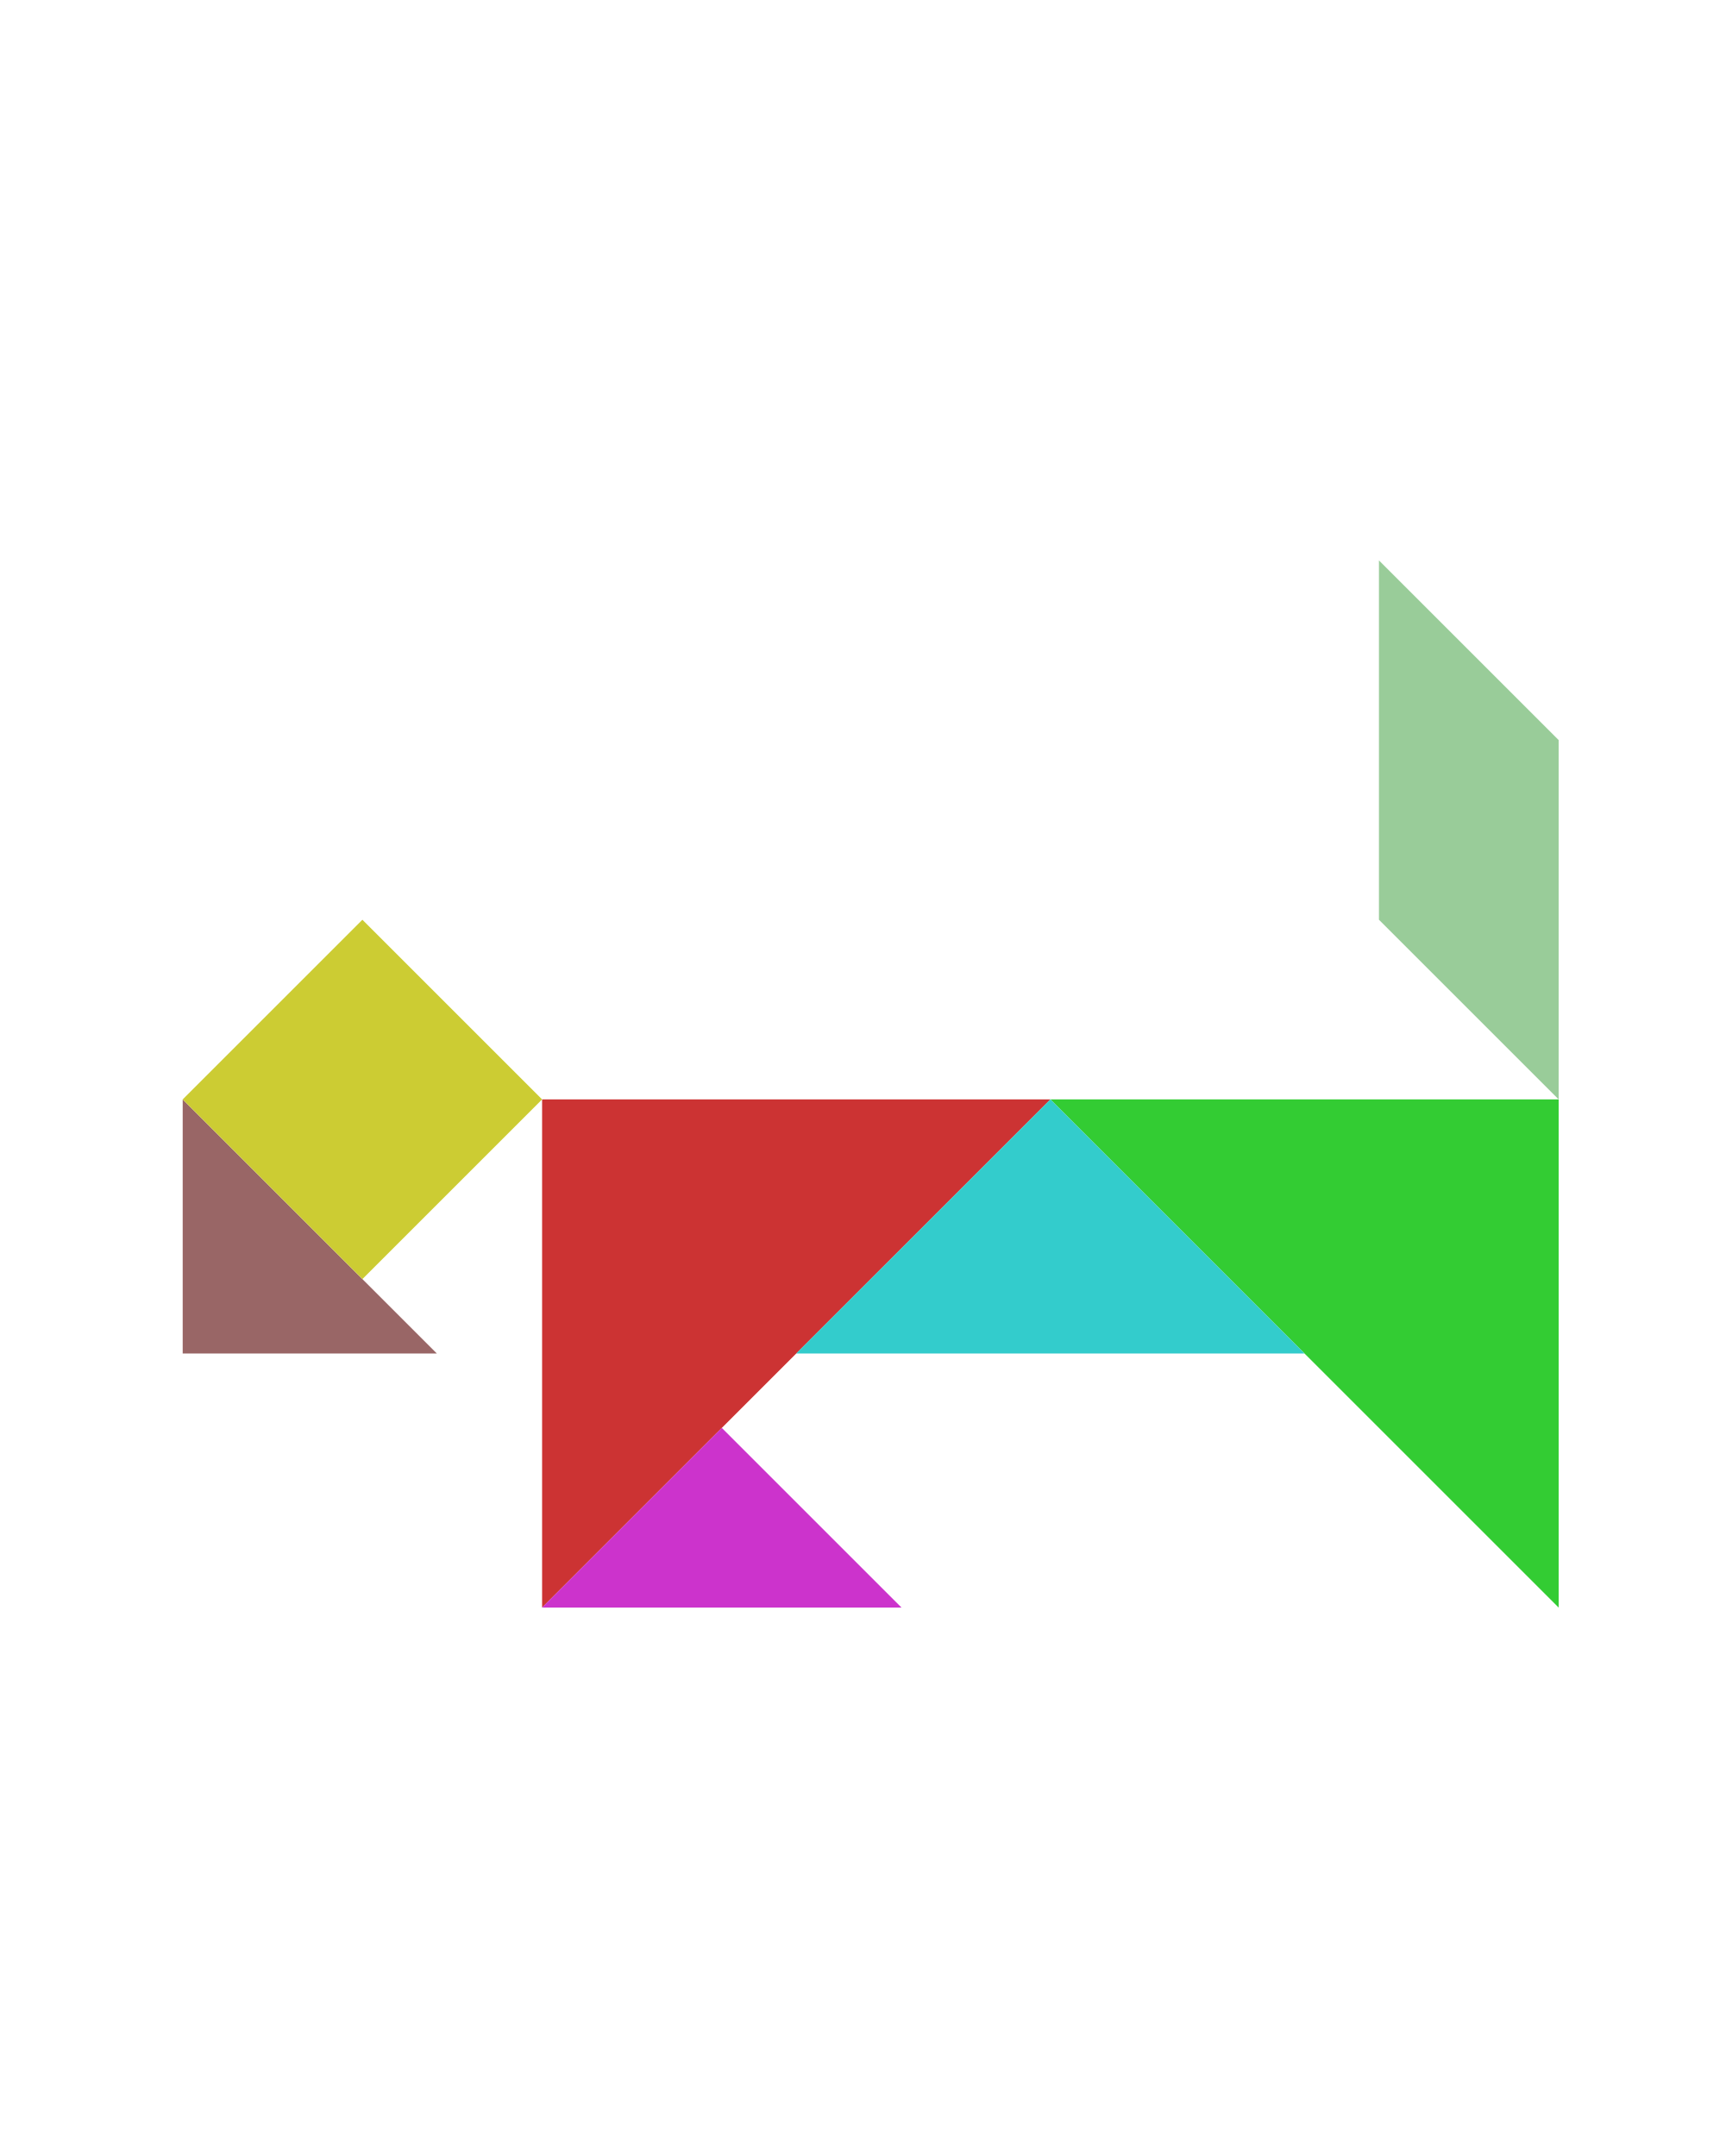
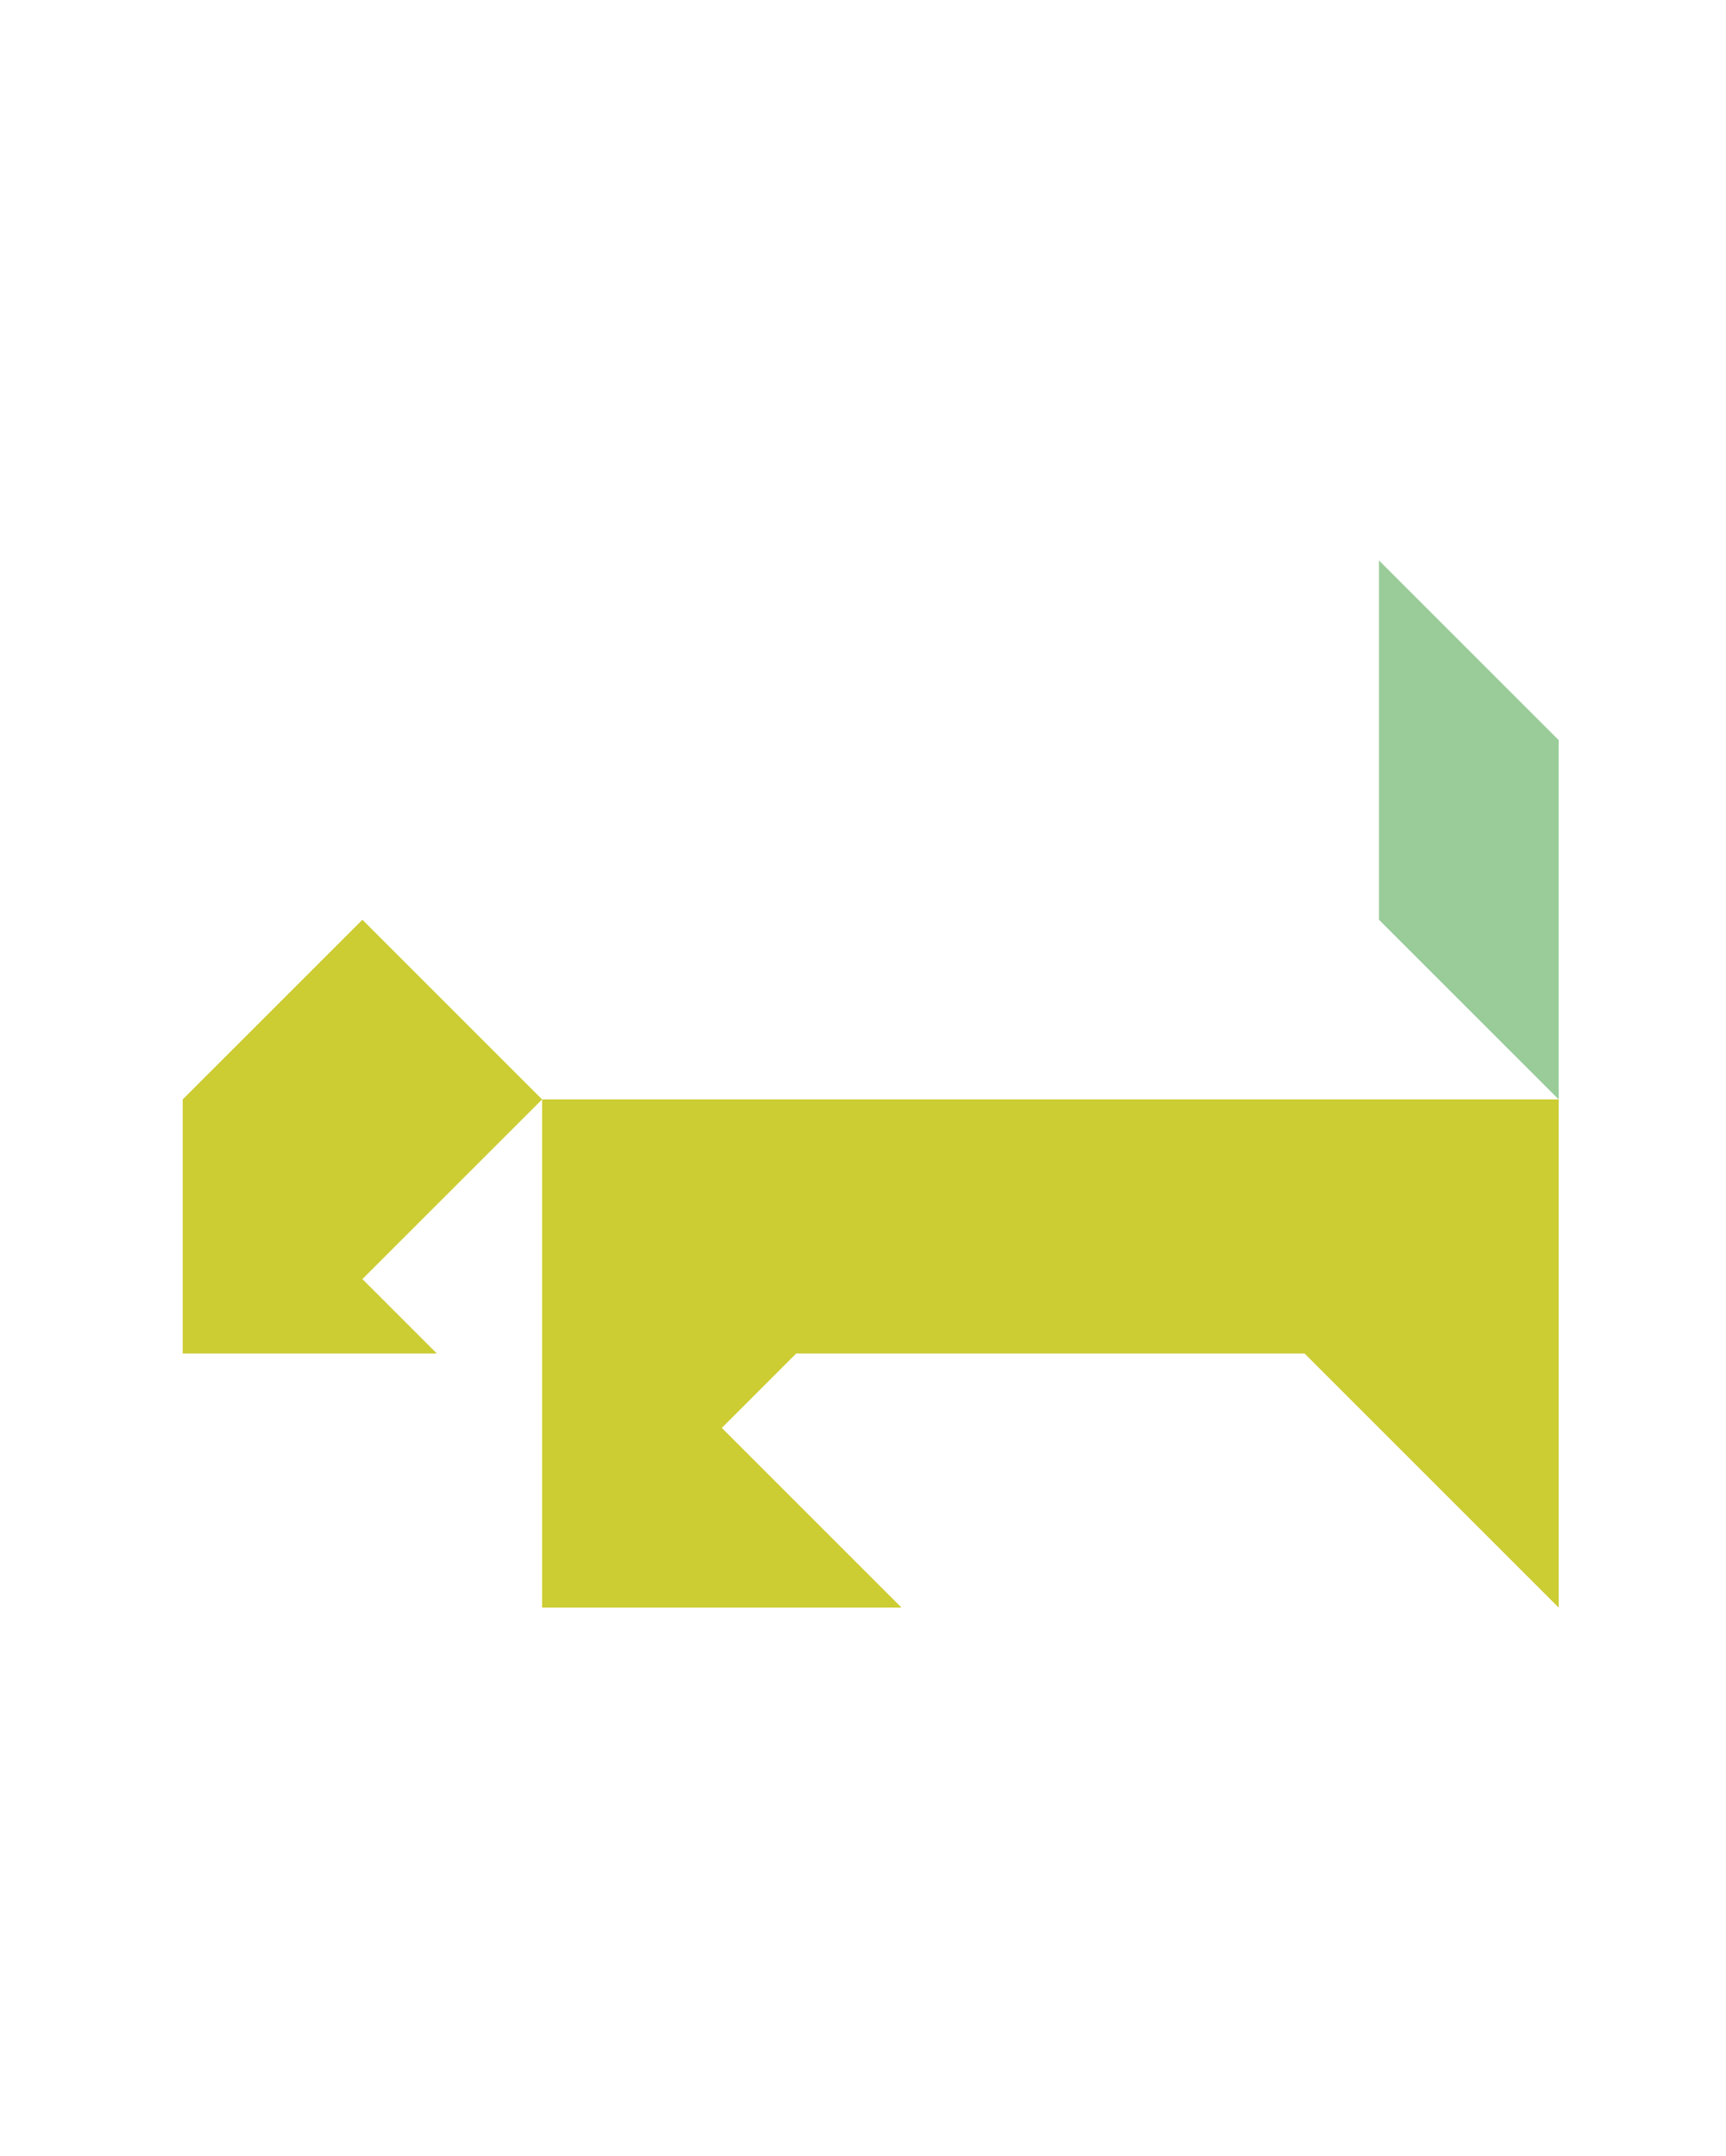
<svg xmlns="http://www.w3.org/2000/svg" version="1.1" id="Layer_1" x="0px" y="0px" width="240.094px" height="300px" viewBox="0 0 240.094 300" enable-background="new 0 0 240.094 300" xml:space="preserve">
-   <polygon fill="#CC3333" points="75.416,223.688 75.416,152.978 146.127,152.978 " />
-   <polygon fill="#33CC33" points="146.127,152.978 216.838,152.978 216.838,223.688 " />
-   <polygon fill="#996666" points="25.416,188.333 60.771,188.333 25.416,152.978 " />
-   <polygon fill="#CC33CC" points="100.416,198.688 75.416,223.688 125.416,223.688 " />
-   <polygon fill="#99CC99" points="191.838,127.978 191.838,77.978 216.838,102.978 216.838,152.978 " />
-   <polygon fill="#33CCCC" points="181.482,188.333 110.771,188.333 146.127,152.978 " />
-   <polygon fill="#CCCC33" points="75.416,152.978 75.416,152.978 50.417,127.978 25.416,152.979 50.416,177.979 " />
+   <polygon fill="#99CC99" points="191.838,127.978 191.838,77.978 216.838,102.978 216.838,152.979 " />
+   <polygon fill="#CCCC33" points="75.416,152.979 75.416,223.688 125.416,223.688 100.417,198.688 110.771,188.333 181.482,188.333   216.838,223.688 216.838,152.979 " />
+   <polygon fill="#CCCC33" points="25.416,152.979 25.416,188.333 60.771,188.333 50.416,177.979 75.416,152.979 50.417,127.978 " />
</svg>
